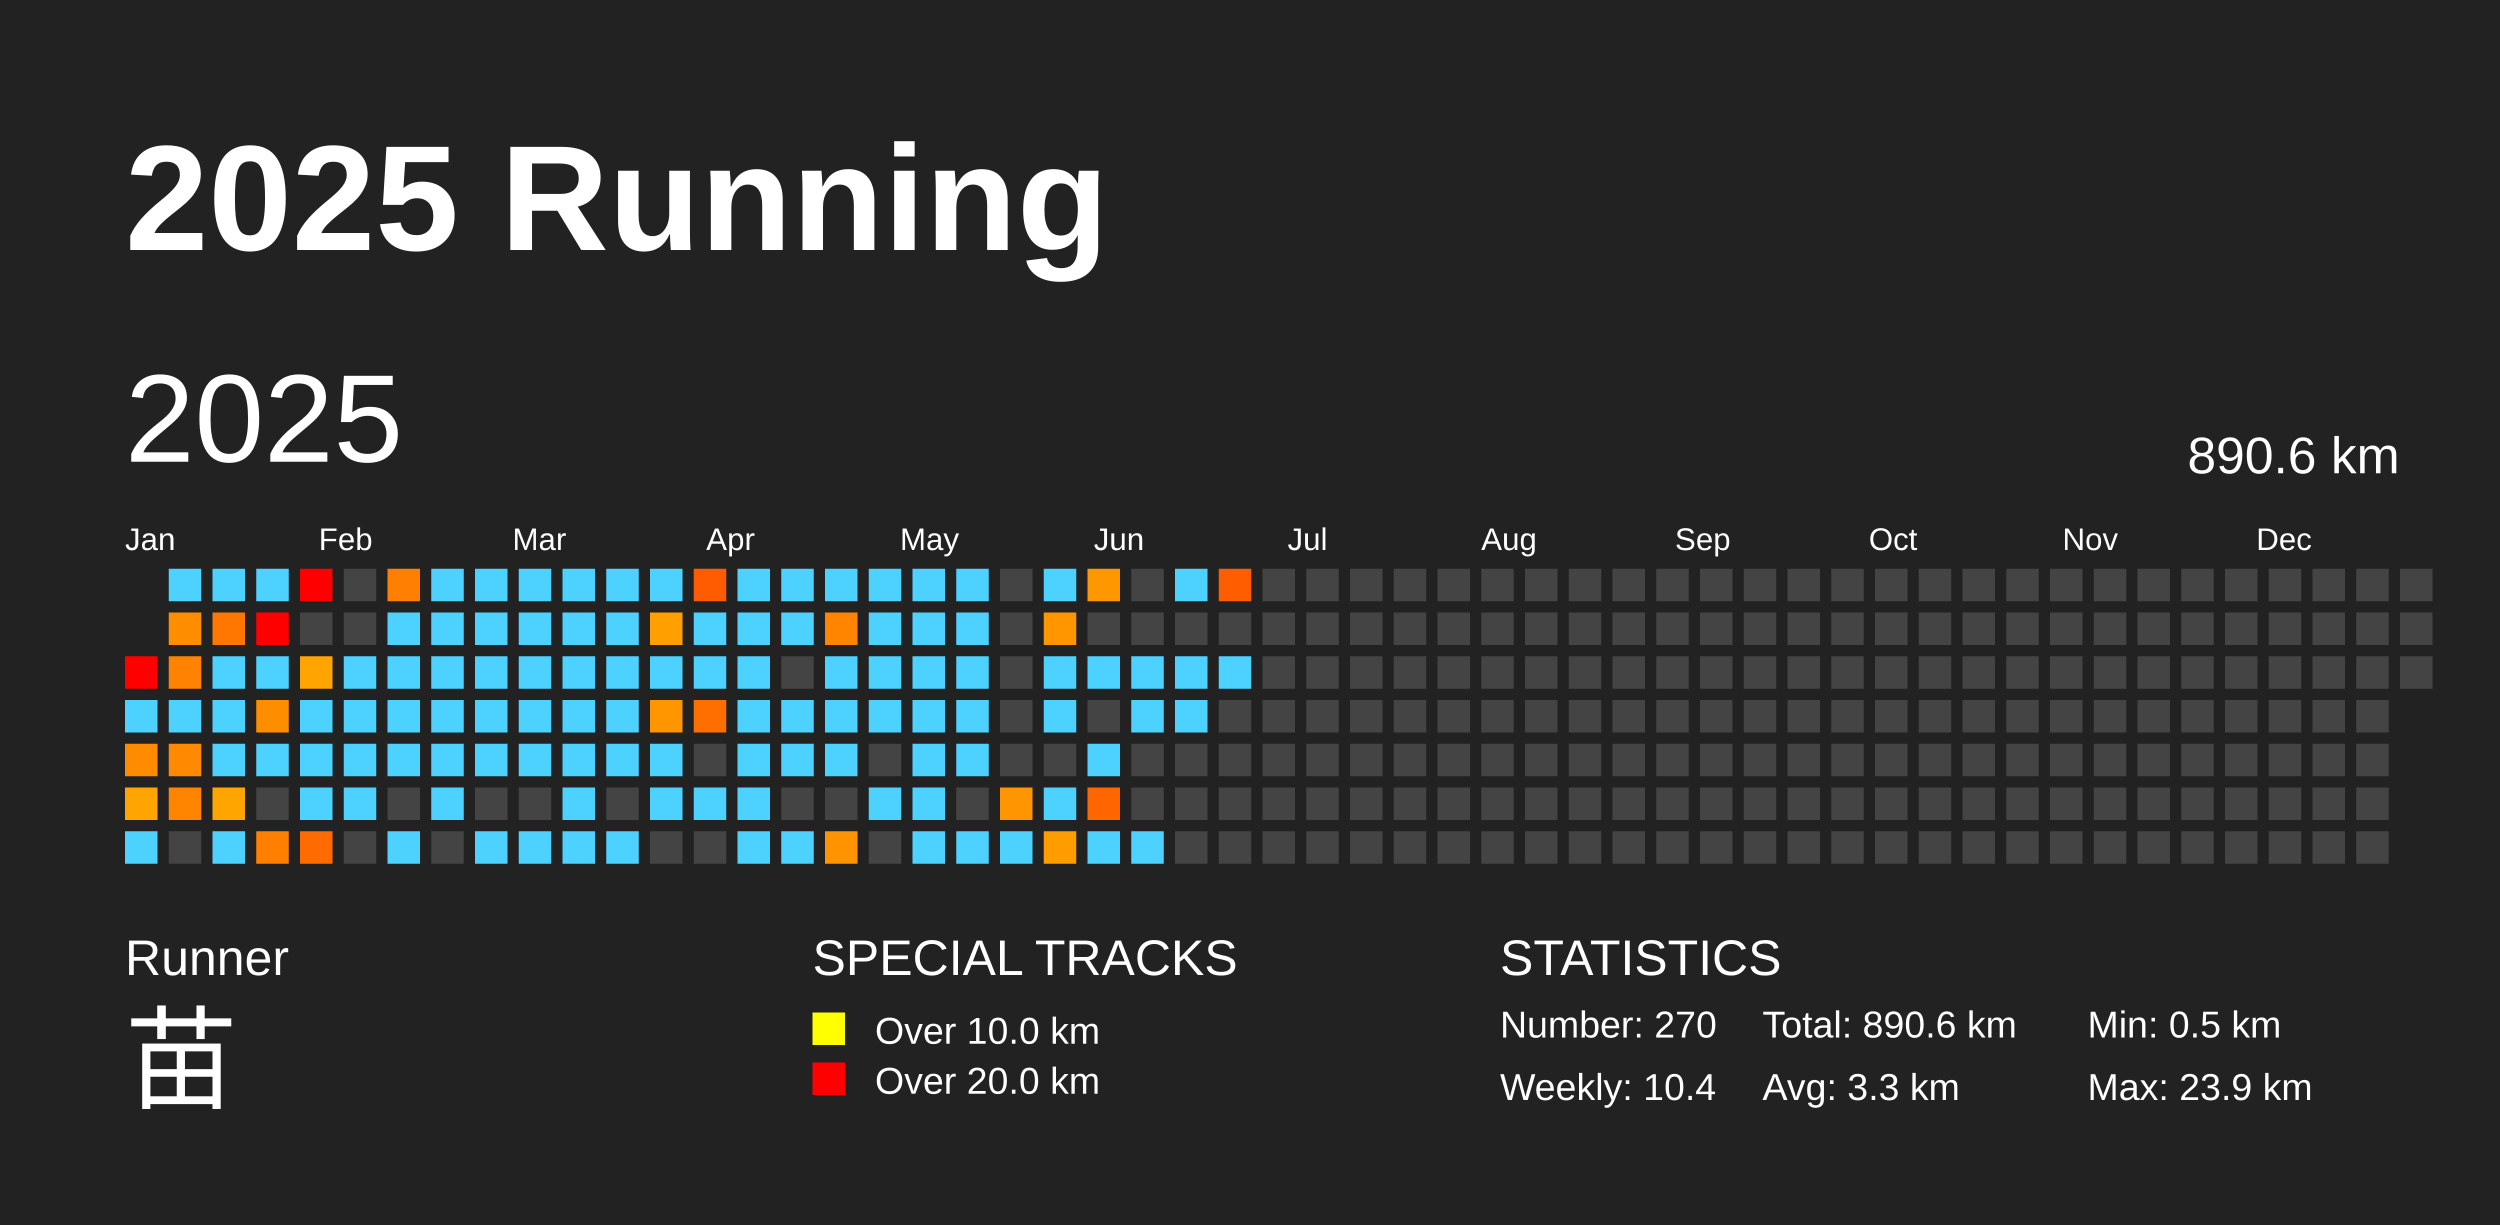
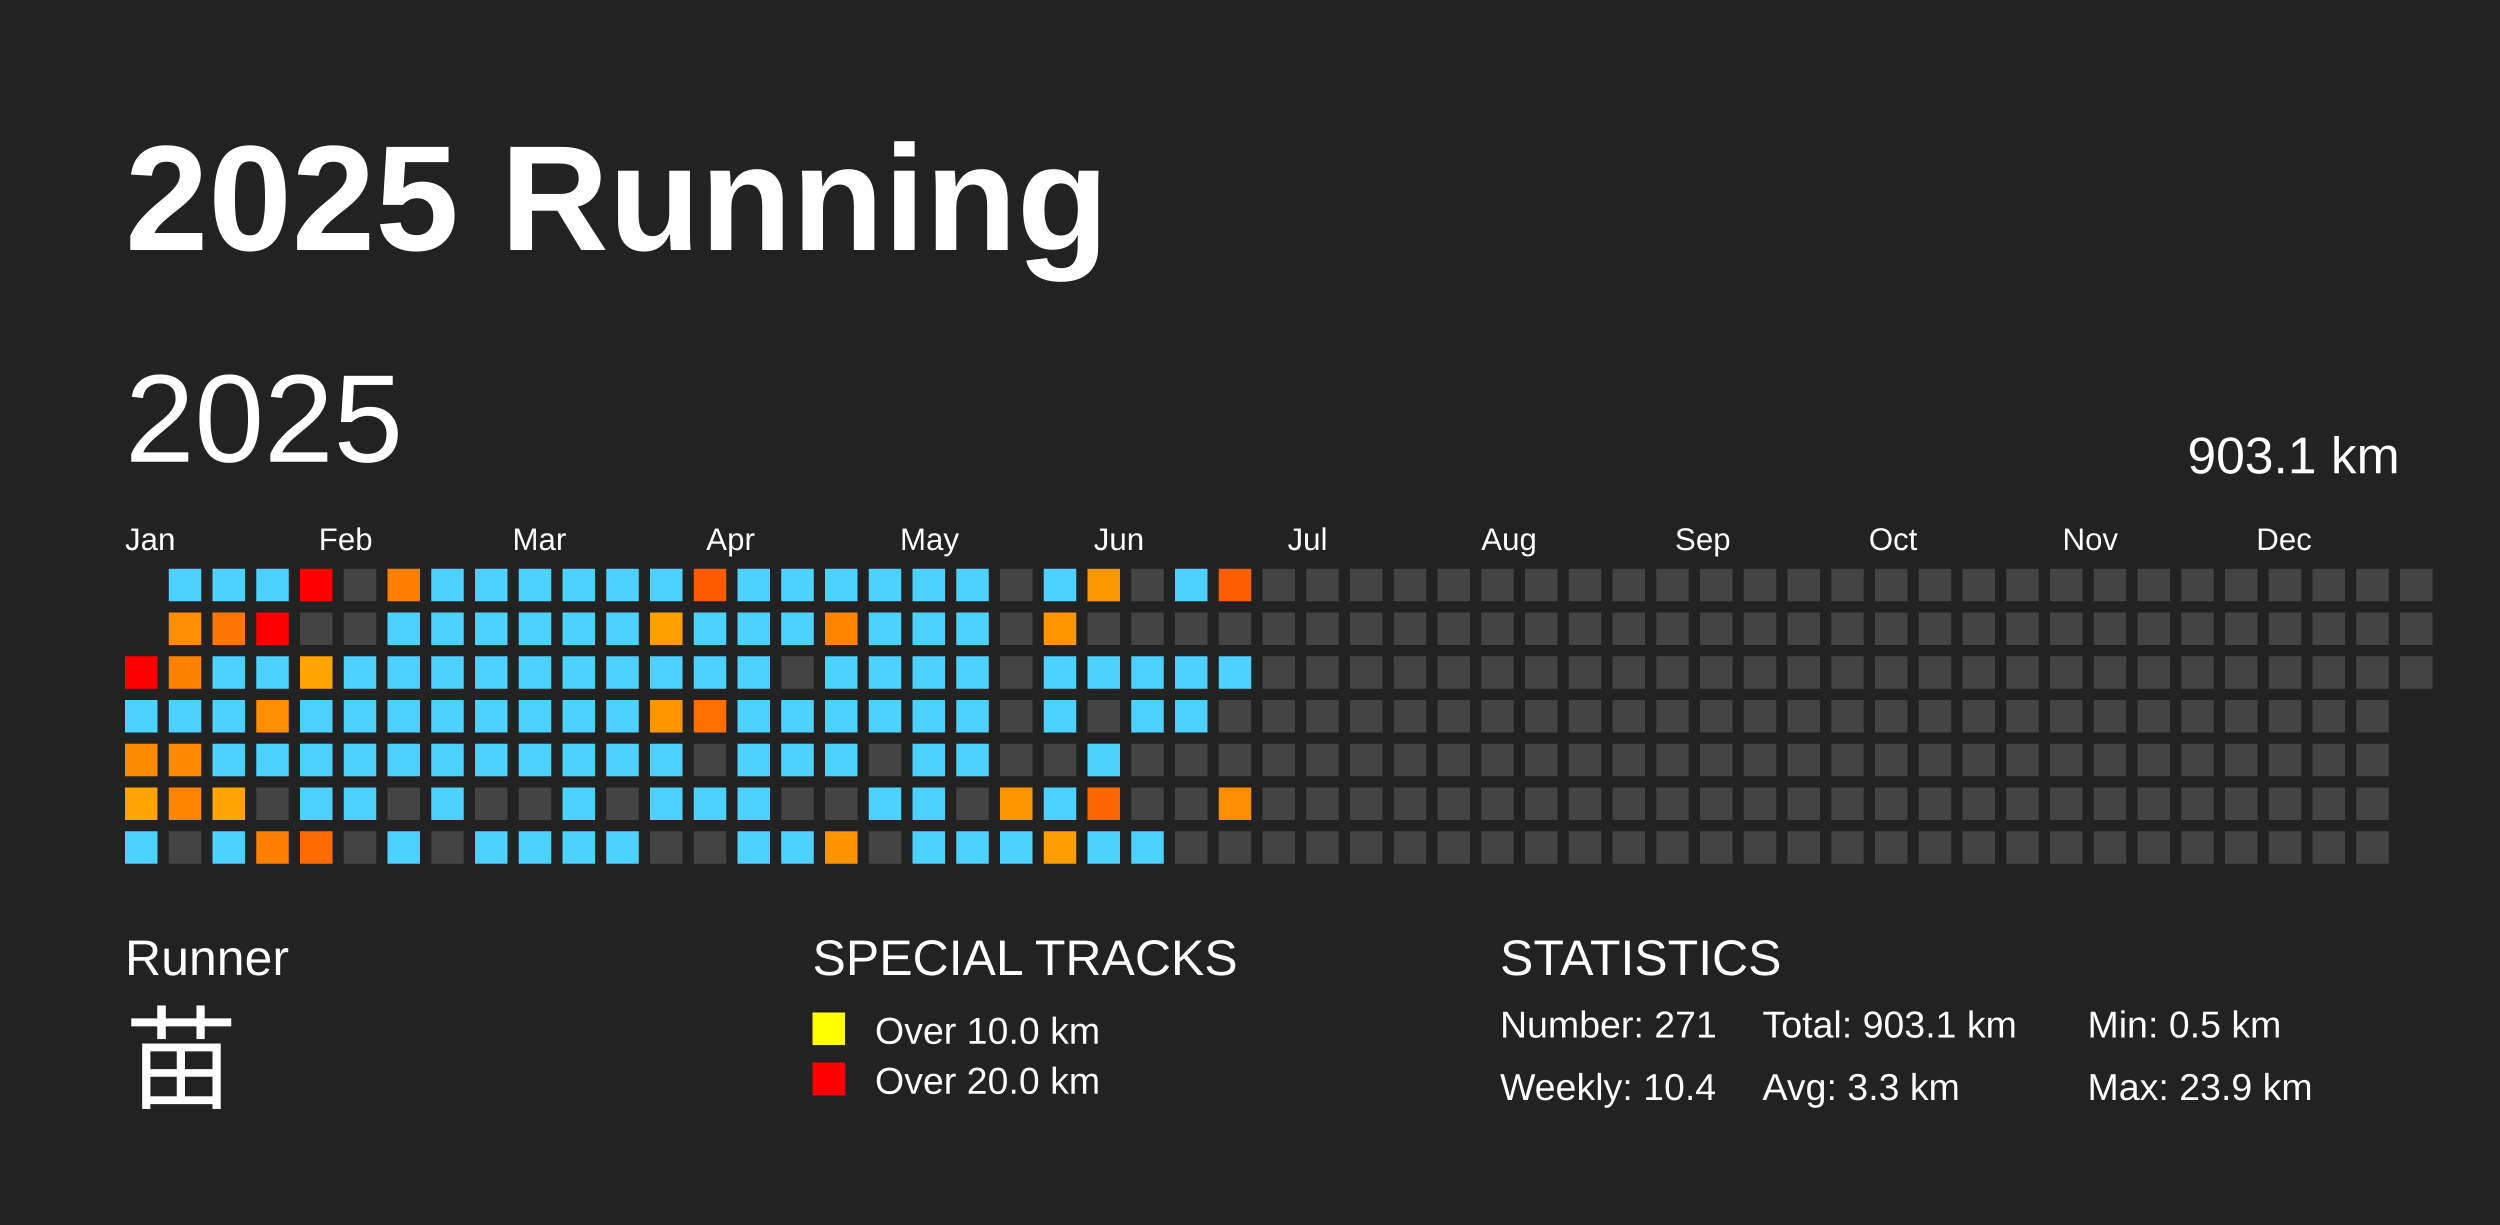
<svg xmlns="http://www.w3.org/2000/svg" baseProfile="full" height="98mm" version="1.1" viewBox="0,0,200,98" width="200mm">
  <defs />
  <rect fill="#222222" height="98" width="200" x="0" y="0" />
  <text fill="#FFFFFF" style="font-size:12px; font-family:Arial; font-weight:bold;" x="10" y="20">2025 Running</text>
  <text fill="#FFFFFF" style="font-size:4px; font-family:Arial" x="10" y="78">Runner</text>
  <text fill="#FFFFFF" style="font-size:9px; font-family:Arial" x="10" y="88">苗</text>
  <text fill="#FFFFFF" style="font-size:4px; font-family:Arial" x="65" y="78">SPECIAL TRACKS</text>
  <rect fill="yellow" height="2.6" width="2.6" x="65" y="81" />
  <text fill="#FFFFFF" style="font-size:3px; font-family:Arial" x="70" y="83.5">Over 10.0 km</text>
  <rect fill="red" height="2.6" width="2.6" x="65" y="85" />
  <text fill="#FFFFFF" style="font-size:3px; font-family:Arial" x="70" y="87.5">Over 20.0 km</text>
  <text fill="#FFFFFF" style="font-size:4px; font-family:Arial" x="120" y="78">STATISTICS</text>
-   <text fill="#FFFFFF" style="font-size:3px; font-family:Arial" x="120" y="83">Number: 270</text>
+   <text fill="#FFFFFF" style="font-size:3px; font-family:Arial" x="120" y="83">Number: 271</text>
  <text fill="#FFFFFF" style="font-size:3px; font-family:Arial" x="120" y="88">Weekly: 10.4</text>
-   <text fill="#FFFFFF" style="font-size:3px; font-family:Arial" x="141" y="83">Total: 890.6 km</text>
+   <text fill="#FFFFFF" style="font-size:3px; font-family:Arial" x="141" y="83">Total: 903.1 km</text>
  <text fill="#FFFFFF" style="font-size:3px; font-family:Arial" x="141" y="88">Avg: 3.3 km</text>
  <text fill="#FFFFFF" style="font-size:3px; font-family:Arial" x="167" y="83">Min: 0.5 km</text>
  <text fill="#FFFFFF" style="font-size:3px; font-family:Arial" x="167" y="88">Max: 23.9 km</text>
  <text dominant-baseline="hanging" fill="#FFFFFF" style="font-size:10.0px; font-family:Arial;" x="10" y="30">2025</text>
-   <text dominant-baseline="hanging" fill="#FFFFFF" style="font-size:4.125px; font-family:Arial;" x="175" y="35">890.6 km</text>
+   <text dominant-baseline="hanging" fill="#FFFFFF" style="font-size:4.125px; font-family:Arial;" x="175" y="35">903.1 km</text>
  <text fill="#FFFFFF" style="font-size:2.5px; font-family:Arial" x="10.0" y="44">Jan</text>
  <text fill="#FFFFFF" style="font-size:2.5px; font-family:Arial" x="25.5" y="44">Feb</text>
  <text fill="#FFFFFF" style="font-size:2.5px; font-family:Arial" x="41.0" y="44">Mar</text>
  <text fill="#FFFFFF" style="font-size:2.5px; font-family:Arial" x="56.5" y="44">Apr</text>
  <text fill="#FFFFFF" style="font-size:2.5px; font-family:Arial" x="72.0" y="44">May</text>
  <text fill="#FFFFFF" style="font-size:2.5px; font-family:Arial" x="87.5" y="44">Jun</text>
  <text fill="#FFFFFF" style="font-size:2.5px; font-family:Arial" x="103.0" y="44">Jul</text>
  <text fill="#FFFFFF" style="font-size:2.5px; font-family:Arial" x="118.5" y="44">Aug</text>
  <text fill="#FFFFFF" style="font-size:2.5px; font-family:Arial" x="134.0" y="44">Sep</text>
  <text fill="#FFFFFF" style="font-size:2.5px; font-family:Arial" x="149.5" y="44">Oct</text>
  <text fill="#FFFFFF" style="font-size:2.5px; font-family:Arial" x="165.0" y="44">Nov</text>
  <text fill="#FFFFFF" style="font-size:2.5px; font-family:Arial" x="180.5" y="44">Dec</text>
  <rect fill="red" height="2.6" width="2.6" x="10.0" y="52.5" />
  <rect fill="#4dd2ff" height="2.6" width="2.6" x="10.0" y="56.0" />
  <rect fill="#ff8c00" height="2.6" width="2.6" x="10.0" y="59.5" />
  <rect fill="#ffa400" height="2.6" width="2.6" x="10.0" y="63.0" />
  <rect fill="#4dd2ff" height="2.6" width="2.6" x="10.0" y="66.5" />
  <rect fill="#4dd2ff" height="2.6" width="2.6" x="13.5" y="45.5" />
  <rect fill="#ff8d00" height="2.6" width="2.6" x="13.5" y="49.0" />
  <rect fill="#ff8300" height="2.6" width="2.6" x="13.5" y="52.5" />
  <rect fill="#4dd2ff" height="2.6" width="2.6" x="13.5" y="56.0" />
  <rect fill="#ff8900" height="2.6" width="2.6" x="13.5" y="59.5" />
  <rect fill="#ff8400" height="2.6" width="2.6" x="13.5" y="63.0" />
  <rect fill="#444444" height="2.6" width="2.6" x="13.5" y="66.5" />
  <rect fill="#4dd2ff" height="2.6" width="2.6" x="17.0" y="45.5" />
  <rect fill="#ff7700" height="2.6" width="2.6" x="17.0" y="49.0" />
  <rect fill="#4dd2ff" height="2.6" width="2.6" x="17.0" y="52.5" />
  <rect fill="#4dd2ff" height="2.6" width="2.6" x="17.0" y="56.0" />
  <rect fill="#4dd2ff" height="2.6" width="2.6" x="17.0" y="59.5" />
  <rect fill="#ffa500" height="2.6" width="2.6" x="17.0" y="63.0" />
  <rect fill="#4dd2ff" height="2.6" width="2.6" x="17.0" y="66.5" />
  <rect fill="#4dd2ff" height="2.6" width="2.6" x="20.5" y="45.5" />
  <rect fill="red" height="2.6" width="2.6" x="20.5" y="49.0" />
  <rect fill="#4dd2ff" height="2.6" width="2.6" x="20.5" y="52.5" />
  <rect fill="#ff8d00" height="2.6" width="2.6" x="20.5" y="56.0" />
  <rect fill="#4dd2ff" height="2.6" width="2.6" x="20.5" y="59.5" />
  <rect fill="#444444" height="2.6" width="2.6" x="20.5" y="63.0" />
  <rect fill="#ff7f00" height="2.6" width="2.6" x="20.5" y="66.5" />
  <rect fill="red" height="2.6" width="2.6" x="24.0" y="45.5" />
  <rect fill="#444444" height="2.6" width="2.6" x="24.0" y="49.0" />
  <rect fill="#ffa400" height="2.6" width="2.6" x="24.0" y="52.5" />
  <rect fill="#4dd2ff" height="2.6" width="2.6" x="24.0" y="56.0" />
  <rect fill="#4dd2ff" height="2.6" width="2.6" x="24.0" y="59.5" />
  <rect fill="#4dd2ff" height="2.6" width="2.6" x="24.0" y="63.0" />
  <rect fill="#ff6b00" height="2.6" width="2.6" x="24.0" y="66.5" />
  <rect fill="#444444" height="2.6" width="2.6" x="27.5" y="45.5" />
  <rect fill="#444444" height="2.6" width="2.6" x="27.5" y="49.0" />
  <rect fill="#4dd2ff" height="2.6" width="2.6" x="27.5" y="52.5" />
  <rect fill="#4dd2ff" height="2.6" width="2.6" x="27.5" y="56.0" />
  <rect fill="#4dd2ff" height="2.6" width="2.6" x="27.5" y="59.5" />
  <rect fill="#4dd2ff" height="2.6" width="2.6" x="27.5" y="63.0" />
  <rect fill="#444444" height="2.6" width="2.6" x="27.5" y="66.5" />
  <rect fill="#ff8000" height="2.6" width="2.6" x="31.0" y="45.5" />
  <rect fill="#4dd2ff" height="2.6" width="2.6" x="31.0" y="49.0" />
  <rect fill="#4dd2ff" height="2.6" width="2.6" x="31.0" y="52.5" />
  <rect fill="#4dd2ff" height="2.6" width="2.6" x="31.0" y="56.0" />
  <rect fill="#4dd2ff" height="2.6" width="2.6" x="31.0" y="59.5" />
  <rect fill="#444444" height="2.6" width="2.6" x="31.0" y="63.0" />
  <rect fill="#4dd2ff" height="2.6" width="2.6" x="31.0" y="66.5" />
  <rect fill="#4dd2ff" height="2.6" width="2.6" x="34.5" y="45.5" />
  <rect fill="#4dd2ff" height="2.6" width="2.6" x="34.5" y="49.0" />
  <rect fill="#4dd2ff" height="2.6" width="2.6" x="34.5" y="52.5" />
  <rect fill="#4dd2ff" height="2.6" width="2.6" x="34.5" y="56.0" />
  <rect fill="#4dd2ff" height="2.6" width="2.6" x="34.5" y="59.5" />
  <rect fill="#4dd2ff" height="2.6" width="2.6" x="34.5" y="63.0" />
  <rect fill="#444444" height="2.6" width="2.6" x="34.5" y="66.5" />
  <rect fill="#4dd2ff" height="2.6" width="2.6" x="38.0" y="45.5" />
  <rect fill="#4dd2ff" height="2.6" width="2.6" x="38.0" y="49.0" />
  <rect fill="#4dd2ff" height="2.6" width="2.6" x="38.0" y="52.5" />
  <rect fill="#4dd2ff" height="2.6" width="2.6" x="38.0" y="56.0" />
  <rect fill="#4dd2ff" height="2.6" width="2.6" x="38.0" y="59.5" />
  <rect fill="#444444" height="2.6" width="2.6" x="38.0" y="63.0" />
  <rect fill="#4dd2ff" height="2.6" width="2.6" x="38.0" y="66.5" />
  <rect fill="#4dd2ff" height="2.6" width="2.6" x="41.5" y="45.5" />
  <rect fill="#4dd2ff" height="2.6" width="2.6" x="41.5" y="49.0" />
  <rect fill="#4dd2ff" height="2.6" width="2.6" x="41.5" y="52.5" />
  <rect fill="#4dd2ff" height="2.6" width="2.6" x="41.5" y="56.0" />
  <rect fill="#4dd2ff" height="2.6" width="2.6" x="41.5" y="59.5" />
  <rect fill="#444444" height="2.6" width="2.6" x="41.5" y="63.0" />
  <rect fill="#4dd2ff" height="2.6" width="2.6" x="41.5" y="66.5" />
  <rect fill="#4dd2ff" height="2.6" width="2.6" x="45.0" y="45.5" />
  <rect fill="#4dd2ff" height="2.6" width="2.6" x="45.0" y="49.0" />
  <rect fill="#4dd2ff" height="2.6" width="2.6" x="45.0" y="52.5" />
  <rect fill="#4dd2ff" height="2.6" width="2.6" x="45.0" y="56.0" />
  <rect fill="#4dd2ff" height="2.6" width="2.6" x="45.0" y="59.5" />
  <rect fill="#4dd2ff" height="2.6" width="2.6" x="45.0" y="63.0" />
  <rect fill="#4dd2ff" height="2.6" width="2.6" x="45.0" y="66.5" />
  <rect fill="#4dd2ff" height="2.6" width="2.6" x="48.5" y="45.5" />
  <rect fill="#4dd2ff" height="2.6" width="2.6" x="48.5" y="49.0" />
  <rect fill="#4dd2ff" height="2.6" width="2.6" x="48.5" y="52.5" />
  <rect fill="#4dd2ff" height="2.6" width="2.6" x="48.5" y="56.0" />
  <rect fill="#4dd2ff" height="2.6" width="2.6" x="48.5" y="59.5" />
  <rect fill="#444444" height="2.6" width="2.6" x="48.5" y="63.0" />
  <rect fill="#4dd2ff" height="2.6" width="2.6" x="48.5" y="66.5" />
  <rect fill="#4dd2ff" height="2.6" width="2.6" x="52.0" y="45.5" />
  <rect fill="#ff9f00" height="2.6" width="2.6" x="52.0" y="49.0" />
  <rect fill="#4dd2ff" height="2.6" width="2.6" x="52.0" y="52.5" />
  <rect fill="#ff9600" height="2.6" width="2.6" x="52.0" y="56.0" />
  <rect fill="#4dd2ff" height="2.6" width="2.6" x="52.0" y="59.5" />
  <rect fill="#4dd2ff" height="2.6" width="2.6" x="52.0" y="63.0" />
  <rect fill="#444444" height="2.6" width="2.6" x="52.0" y="66.5" />
  <rect fill="#ff5b00" height="2.6" width="2.6" x="55.5" y="45.5" />
  <rect fill="#4dd2ff" height="2.6" width="2.6" x="55.5" y="49.0" />
  <rect fill="#4dd2ff" height="2.6" width="2.6" x="55.5" y="52.5" />
  <rect fill="#ff6f00" height="2.6" width="2.6" x="55.5" y="56.0" />
  <rect fill="#444444" height="2.6" width="2.6" x="55.5" y="59.5" />
  <rect fill="#4dd2ff" height="2.6" width="2.6" x="55.5" y="63.0" />
  <rect fill="#444444" height="2.6" width="2.6" x="55.5" y="66.5" />
  <rect fill="#4dd2ff" height="2.6" width="2.6" x="59.0" y="45.5" />
  <rect fill="#4dd2ff" height="2.6" width="2.6" x="59.0" y="49.0" />
  <rect fill="#4dd2ff" height="2.6" width="2.6" x="59.0" y="52.5" />
  <rect fill="#4dd2ff" height="2.6" width="2.6" x="59.0" y="56.0" />
  <rect fill="#4dd2ff" height="2.6" width="2.6" x="59.0" y="59.5" />
  <rect fill="#4dd2ff" height="2.6" width="2.6" x="59.0" y="63.0" />
  <rect fill="#4dd2ff" height="2.6" width="2.6" x="59.0" y="66.5" />
  <rect fill="#4dd2ff" height="2.6" width="2.6" x="62.5" y="45.5" />
  <rect fill="#4dd2ff" height="2.6" width="2.6" x="62.5" y="49.0" />
  <rect fill="#444444" height="2.6" width="2.6" x="62.5" y="52.5" />
  <rect fill="#4dd2ff" height="2.6" width="2.6" x="62.5" y="56.0" />
  <rect fill="#4dd2ff" height="2.6" width="2.6" x="62.5" y="59.5" />
  <rect fill="#444444" height="2.6" width="2.6" x="62.5" y="63.0" />
  <rect fill="#4dd2ff" height="2.6" width="2.6" x="62.5" y="66.5" />
  <rect fill="#4dd2ff" height="2.6" width="2.6" x="66.0" y="45.5" />
  <rect fill="#ff8400" height="2.6" width="2.6" x="66.0" y="49.0" />
  <rect fill="#4dd2ff" height="2.6" width="2.6" x="66.0" y="52.5" />
  <rect fill="#4dd2ff" height="2.6" width="2.6" x="66.0" y="56.0" />
  <rect fill="#4dd2ff" height="2.6" width="2.6" x="66.0" y="59.5" />
  <rect fill="#444444" height="2.6" width="2.6" x="66.0" y="63.0" />
  <rect fill="#ff9300" height="2.6" width="2.6" x="66.0" y="66.5" />
  <rect fill="#4dd2ff" height="2.6" width="2.6" x="69.5" y="45.5" />
  <rect fill="#4dd2ff" height="2.6" width="2.6" x="69.5" y="49.0" />
  <rect fill="#4dd2ff" height="2.6" width="2.6" x="69.5" y="52.5" />
  <rect fill="#4dd2ff" height="2.6" width="2.6" x="69.5" y="56.0" />
  <rect fill="#444444" height="2.6" width="2.6" x="69.5" y="59.5" />
  <rect fill="#4dd2ff" height="2.6" width="2.6" x="69.5" y="63.0" />
  <rect fill="#444444" height="2.6" width="2.6" x="69.5" y="66.5" />
  <rect fill="#4dd2ff" height="2.6" width="2.6" x="73.0" y="45.5" />
  <rect fill="#4dd2ff" height="2.6" width="2.6" x="73.0" y="49.0" />
  <rect fill="#4dd2ff" height="2.6" width="2.6" x="73.0" y="52.5" />
  <rect fill="#4dd2ff" height="2.6" width="2.6" x="73.0" y="56.0" />
  <rect fill="#4dd2ff" height="2.6" width="2.6" x="73.0" y="59.5" />
  <rect fill="#4dd2ff" height="2.6" width="2.6" x="73.0" y="63.0" />
  <rect fill="#4dd2ff" height="2.6" width="2.6" x="73.0" y="66.5" />
  <rect fill="#4dd2ff" height="2.6" width="2.6" x="76.5" y="45.5" />
  <rect fill="#4dd2ff" height="2.6" width="2.6" x="76.5" y="49.0" />
  <rect fill="#4dd2ff" height="2.6" width="2.6" x="76.5" y="52.5" />
  <rect fill="#4dd2ff" height="2.6" width="2.6" x="76.5" y="56.0" />
  <rect fill="#4dd2ff" height="2.6" width="2.6" x="76.5" y="59.5" />
  <rect fill="#444444" height="2.6" width="2.6" x="76.5" y="63.0" />
  <rect fill="#4dd2ff" height="2.6" width="2.6" x="76.5" y="66.5" />
  <rect fill="#444444" height="2.6" width="2.6" x="80.0" y="45.5" />
  <rect fill="#444444" height="2.6" width="2.6" x="80.0" y="49.0" />
  <rect fill="#444444" height="2.6" width="2.6" x="80.0" y="52.5" />
  <rect fill="#444444" height="2.6" width="2.6" x="80.0" y="56.0" />
  <rect fill="#444444" height="2.6" width="2.6" x="80.0" y="59.5" />
  <rect fill="#ff9500" height="2.6" width="2.6" x="80.0" y="63.0" />
  <rect fill="#4dd2ff" height="2.6" width="2.6" x="80.0" y="66.5" />
  <rect fill="#4dd2ff" height="2.6" width="2.6" x="83.5" y="45.5" />
  <rect fill="#ff9600" height="2.6" width="2.6" x="83.5" y="49.0" />
  <rect fill="#4dd2ff" height="2.6" width="2.6" x="83.5" y="52.5" />
  <rect fill="#4dd2ff" height="2.6" width="2.6" x="83.5" y="56.0" />
  <rect fill="#444444" height="2.6" width="2.6" x="83.5" y="59.5" />
  <rect fill="#4dd2ff" height="2.6" width="2.6" x="83.5" y="63.0" />
  <rect fill="#ff9c00" height="2.6" width="2.6" x="83.5" y="66.5" />
  <rect fill="#ff9700" height="2.6" width="2.6" x="87.0" y="45.5" />
  <rect fill="#444444" height="2.6" width="2.6" x="87.0" y="49.0" />
  <rect fill="#4dd2ff" height="2.6" width="2.6" x="87.0" y="52.5" />
  <rect fill="#444444" height="2.6" width="2.6" x="87.0" y="56.0" />
  <rect fill="#4dd2ff" height="2.6" width="2.6" x="87.0" y="59.5" />
  <rect fill="#ff6600" height="2.6" width="2.6" x="87.0" y="63.0" />
  <rect fill="#4dd2ff" height="2.6" width="2.6" x="87.0" y="66.5" />
  <rect fill="#444444" height="2.6" width="2.6" x="90.5" y="45.5" />
  <rect fill="#444444" height="2.6" width="2.6" x="90.5" y="49.0" />
  <rect fill="#4dd2ff" height="2.6" width="2.6" x="90.5" y="52.5" />
  <rect fill="#4dd2ff" height="2.6" width="2.6" x="90.5" y="56.0" />
  <rect fill="#444444" height="2.6" width="2.6" x="90.5" y="59.5" />
  <rect fill="#444444" height="2.6" width="2.6" x="90.5" y="63.0" />
  <rect fill="#4dd2ff" height="2.6" width="2.6" x="90.5" y="66.5" />
  <rect fill="#4dd2ff" height="2.6" width="2.6" x="94.0" y="45.5" />
  <rect fill="#444444" height="2.6" width="2.6" x="94.0" y="49.0" />
  <rect fill="#4dd2ff" height="2.6" width="2.6" x="94.0" y="52.5" />
  <rect fill="#4dd2ff" height="2.6" width="2.6" x="94.0" y="56.0" />
  <rect fill="#444444" height="2.6" width="2.6" x="94.0" y="59.5" />
  <rect fill="#444444" height="2.6" width="2.6" x="94.0" y="63.0" />
  <rect fill="#444444" height="2.6" width="2.6" x="94.0" y="66.5" />
  <rect fill="#ff5d00" height="2.6" width="2.6" x="97.5" y="45.5" />
  <rect fill="#444444" height="2.6" width="2.6" x="97.5" y="49.0" />
  <rect fill="#4dd2ff" height="2.6" width="2.6" x="97.5" y="52.5" />
  <rect fill="#444444" height="2.6" width="2.6" x="97.5" y="56.0" />
  <rect fill="#444444" height="2.6" width="2.6" x="97.5" y="59.5" />
-   <rect fill="#444444" height="2.6" width="2.6" x="97.5" y="63.0" />
+   <rect fill="#ff8d00" height="2.6" width="2.6" x="97.5" y="63.0" />
  <rect fill="#444444" height="2.6" width="2.6" x="97.5" y="66.5" />
  <rect fill="#444444" height="2.6" width="2.6" x="101.0" y="45.5" />
  <rect fill="#444444" height="2.6" width="2.6" x="101.0" y="49.0" />
  <rect fill="#444444" height="2.6" width="2.6" x="101.0" y="52.5" />
  <rect fill="#444444" height="2.6" width="2.6" x="101.0" y="56.0" />
  <rect fill="#444444" height="2.6" width="2.6" x="101.0" y="59.5" />
  <rect fill="#444444" height="2.6" width="2.6" x="101.0" y="63.0" />
  <rect fill="#444444" height="2.6" width="2.6" x="101.0" y="66.5" />
  <rect fill="#444444" height="2.6" width="2.6" x="104.5" y="45.5" />
  <rect fill="#444444" height="2.6" width="2.6" x="104.5" y="49.0" />
  <rect fill="#444444" height="2.6" width="2.6" x="104.5" y="52.5" />
  <rect fill="#444444" height="2.6" width="2.6" x="104.5" y="56.0" />
  <rect fill="#444444" height="2.6" width="2.6" x="104.5" y="59.5" />
  <rect fill="#444444" height="2.6" width="2.6" x="104.5" y="63.0" />
  <rect fill="#444444" height="2.6" width="2.6" x="104.5" y="66.5" />
  <rect fill="#444444" height="2.6" width="2.6" x="108.0" y="45.5" />
  <rect fill="#444444" height="2.6" width="2.6" x="108.0" y="49.0" />
  <rect fill="#444444" height="2.6" width="2.6" x="108.0" y="52.5" />
  <rect fill="#444444" height="2.6" width="2.6" x="108.0" y="56.0" />
  <rect fill="#444444" height="2.6" width="2.6" x="108.0" y="59.5" />
  <rect fill="#444444" height="2.6" width="2.6" x="108.0" y="63.0" />
  <rect fill="#444444" height="2.6" width="2.6" x="108.0" y="66.5" />
  <rect fill="#444444" height="2.6" width="2.6" x="111.5" y="45.5" />
  <rect fill="#444444" height="2.6" width="2.6" x="111.5" y="49.0" />
  <rect fill="#444444" height="2.6" width="2.6" x="111.5" y="52.5" />
  <rect fill="#444444" height="2.6" width="2.6" x="111.5" y="56.0" />
  <rect fill="#444444" height="2.6" width="2.6" x="111.5" y="59.5" />
  <rect fill="#444444" height="2.6" width="2.6" x="111.5" y="63.0" />
  <rect fill="#444444" height="2.6" width="2.6" x="111.5" y="66.5" />
  <rect fill="#444444" height="2.6" width="2.6" x="115.0" y="45.5" />
  <rect fill="#444444" height="2.6" width="2.6" x="115.0" y="49.0" />
  <rect fill="#444444" height="2.6" width="2.6" x="115.0" y="52.5" />
  <rect fill="#444444" height="2.6" width="2.6" x="115.0" y="56.0" />
  <rect fill="#444444" height="2.6" width="2.6" x="115.0" y="59.5" />
  <rect fill="#444444" height="2.6" width="2.6" x="115.0" y="63.0" />
  <rect fill="#444444" height="2.6" width="2.6" x="115.0" y="66.5" />
  <rect fill="#444444" height="2.6" width="2.6" x="118.5" y="45.5" />
  <rect fill="#444444" height="2.6" width="2.6" x="118.5" y="49.0" />
  <rect fill="#444444" height="2.6" width="2.6" x="118.5" y="52.5" />
  <rect fill="#444444" height="2.6" width="2.6" x="118.5" y="56.0" />
  <rect fill="#444444" height="2.6" width="2.6" x="118.5" y="59.5" />
  <rect fill="#444444" height="2.6" width="2.6" x="118.5" y="63.0" />
  <rect fill="#444444" height="2.6" width="2.6" x="118.5" y="66.5" />
  <rect fill="#444444" height="2.6" width="2.6" x="122.0" y="45.5" />
  <rect fill="#444444" height="2.6" width="2.6" x="122.0" y="49.0" />
  <rect fill="#444444" height="2.6" width="2.6" x="122.0" y="52.5" />
  <rect fill="#444444" height="2.6" width="2.6" x="122.0" y="56.0" />
  <rect fill="#444444" height="2.6" width="2.6" x="122.0" y="59.5" />
  <rect fill="#444444" height="2.6" width="2.6" x="122.0" y="63.0" />
  <rect fill="#444444" height="2.6" width="2.6" x="122.0" y="66.5" />
  <rect fill="#444444" height="2.6" width="2.6" x="125.5" y="45.5" />
  <rect fill="#444444" height="2.6" width="2.6" x="125.5" y="49.0" />
  <rect fill="#444444" height="2.6" width="2.6" x="125.5" y="52.5" />
  <rect fill="#444444" height="2.6" width="2.6" x="125.5" y="56.0" />
  <rect fill="#444444" height="2.6" width="2.6" x="125.5" y="59.5" />
  <rect fill="#444444" height="2.6" width="2.6" x="125.5" y="63.0" />
  <rect fill="#444444" height="2.6" width="2.6" x="125.5" y="66.5" />
  <rect fill="#444444" height="2.6" width="2.6" x="129.0" y="45.5" />
  <rect fill="#444444" height="2.6" width="2.6" x="129.0" y="49.0" />
  <rect fill="#444444" height="2.6" width="2.6" x="129.0" y="52.5" />
  <rect fill="#444444" height="2.6" width="2.6" x="129.0" y="56.0" />
  <rect fill="#444444" height="2.6" width="2.6" x="129.0" y="59.5" />
  <rect fill="#444444" height="2.6" width="2.6" x="129.0" y="63.0" />
  <rect fill="#444444" height="2.6" width="2.6" x="129.0" y="66.5" />
  <rect fill="#444444" height="2.6" width="2.6" x="132.5" y="45.5" />
  <rect fill="#444444" height="2.6" width="2.6" x="132.5" y="49.0" />
  <rect fill="#444444" height="2.6" width="2.6" x="132.5" y="52.5" />
  <rect fill="#444444" height="2.6" width="2.6" x="132.5" y="56.0" />
  <rect fill="#444444" height="2.6" width="2.6" x="132.5" y="59.5" />
  <rect fill="#444444" height="2.6" width="2.6" x="132.5" y="63.0" />
  <rect fill="#444444" height="2.6" width="2.6" x="132.5" y="66.5" />
  <rect fill="#444444" height="2.6" width="2.6" x="136.0" y="45.5" />
  <rect fill="#444444" height="2.6" width="2.6" x="136.0" y="49.0" />
  <rect fill="#444444" height="2.6" width="2.6" x="136.0" y="52.5" />
  <rect fill="#444444" height="2.6" width="2.6" x="136.0" y="56.0" />
  <rect fill="#444444" height="2.6" width="2.6" x="136.0" y="59.5" />
  <rect fill="#444444" height="2.6" width="2.6" x="136.0" y="63.0" />
  <rect fill="#444444" height="2.6" width="2.6" x="136.0" y="66.5" />
  <rect fill="#444444" height="2.6" width="2.6" x="139.5" y="45.5" />
  <rect fill="#444444" height="2.6" width="2.6" x="139.5" y="49.0" />
  <rect fill="#444444" height="2.6" width="2.6" x="139.5" y="52.5" />
  <rect fill="#444444" height="2.6" width="2.6" x="139.5" y="56.0" />
  <rect fill="#444444" height="2.6" width="2.6" x="139.5" y="59.5" />
  <rect fill="#444444" height="2.6" width="2.6" x="139.5" y="63.0" />
  <rect fill="#444444" height="2.6" width="2.6" x="139.5" y="66.5" />
  <rect fill="#444444" height="2.6" width="2.6" x="143.0" y="45.5" />
  <rect fill="#444444" height="2.6" width="2.6" x="143.0" y="49.0" />
  <rect fill="#444444" height="2.6" width="2.6" x="143.0" y="52.5" />
  <rect fill="#444444" height="2.6" width="2.6" x="143.0" y="56.0" />
  <rect fill="#444444" height="2.6" width="2.6" x="143.0" y="59.5" />
  <rect fill="#444444" height="2.6" width="2.6" x="143.0" y="63.0" />
  <rect fill="#444444" height="2.6" width="2.6" x="143.0" y="66.5" />
  <rect fill="#444444" height="2.6" width="2.6" x="146.5" y="45.5" />
  <rect fill="#444444" height="2.6" width="2.6" x="146.5" y="49.0" />
  <rect fill="#444444" height="2.6" width="2.6" x="146.5" y="52.5" />
  <rect fill="#444444" height="2.6" width="2.6" x="146.5" y="56.0" />
  <rect fill="#444444" height="2.6" width="2.6" x="146.5" y="59.5" />
  <rect fill="#444444" height="2.6" width="2.6" x="146.5" y="63.0" />
  <rect fill="#444444" height="2.6" width="2.6" x="146.5" y="66.5" />
  <rect fill="#444444" height="2.6" width="2.6" x="150.0" y="45.5" />
  <rect fill="#444444" height="2.6" width="2.6" x="150.0" y="49.0" />
  <rect fill="#444444" height="2.6" width="2.6" x="150.0" y="52.5" />
  <rect fill="#444444" height="2.6" width="2.6" x="150.0" y="56.0" />
  <rect fill="#444444" height="2.6" width="2.6" x="150.0" y="59.5" />
  <rect fill="#444444" height="2.6" width="2.6" x="150.0" y="63.0" />
  <rect fill="#444444" height="2.6" width="2.6" x="150.0" y="66.5" />
  <rect fill="#444444" height="2.6" width="2.6" x="153.5" y="45.5" />
  <rect fill="#444444" height="2.6" width="2.6" x="153.5" y="49.0" />
  <rect fill="#444444" height="2.6" width="2.6" x="153.5" y="52.5" />
  <rect fill="#444444" height="2.6" width="2.6" x="153.5" y="56.0" />
  <rect fill="#444444" height="2.6" width="2.6" x="153.5" y="59.5" />
  <rect fill="#444444" height="2.6" width="2.6" x="153.5" y="63.0" />
  <rect fill="#444444" height="2.6" width="2.6" x="153.5" y="66.5" />
  <rect fill="#444444" height="2.6" width="2.6" x="157.0" y="45.5" />
  <rect fill="#444444" height="2.6" width="2.6" x="157.0" y="49.0" />
  <rect fill="#444444" height="2.6" width="2.6" x="157.0" y="52.5" />
  <rect fill="#444444" height="2.6" width="2.6" x="157.0" y="56.0" />
  <rect fill="#444444" height="2.6" width="2.6" x="157.0" y="59.5" />
  <rect fill="#444444" height="2.6" width="2.6" x="157.0" y="63.0" />
  <rect fill="#444444" height="2.6" width="2.6" x="157.0" y="66.5" />
  <rect fill="#444444" height="2.6" width="2.6" x="160.5" y="45.5" />
  <rect fill="#444444" height="2.6" width="2.6" x="160.5" y="49.0" />
  <rect fill="#444444" height="2.6" width="2.6" x="160.5" y="52.5" />
  <rect fill="#444444" height="2.6" width="2.6" x="160.5" y="56.0" />
  <rect fill="#444444" height="2.6" width="2.6" x="160.5" y="59.5" />
  <rect fill="#444444" height="2.6" width="2.6" x="160.5" y="63.0" />
  <rect fill="#444444" height="2.6" width="2.6" x="160.5" y="66.5" />
  <rect fill="#444444" height="2.6" width="2.6" x="164.0" y="45.5" />
  <rect fill="#444444" height="2.6" width="2.6" x="164.0" y="49.0" />
  <rect fill="#444444" height="2.6" width="2.6" x="164.0" y="52.5" />
  <rect fill="#444444" height="2.6" width="2.6" x="164.0" y="56.0" />
  <rect fill="#444444" height="2.6" width="2.6" x="164.0" y="59.5" />
  <rect fill="#444444" height="2.6" width="2.6" x="164.0" y="63.0" />
  <rect fill="#444444" height="2.6" width="2.6" x="164.0" y="66.5" />
  <rect fill="#444444" height="2.6" width="2.6" x="167.5" y="45.5" />
  <rect fill="#444444" height="2.6" width="2.6" x="167.5" y="49.0" />
  <rect fill="#444444" height="2.6" width="2.6" x="167.5" y="52.5" />
  <rect fill="#444444" height="2.6" width="2.6" x="167.5" y="56.0" />
  <rect fill="#444444" height="2.6" width="2.6" x="167.5" y="59.5" />
  <rect fill="#444444" height="2.6" width="2.6" x="167.5" y="63.0" />
  <rect fill="#444444" height="2.6" width="2.6" x="167.5" y="66.5" />
  <rect fill="#444444" height="2.6" width="2.6" x="171.0" y="45.5" />
  <rect fill="#444444" height="2.6" width="2.6" x="171.0" y="49.0" />
  <rect fill="#444444" height="2.6" width="2.6" x="171.0" y="52.5" />
  <rect fill="#444444" height="2.6" width="2.6" x="171.0" y="56.0" />
  <rect fill="#444444" height="2.6" width="2.6" x="171.0" y="59.5" />
  <rect fill="#444444" height="2.6" width="2.6" x="171.0" y="63.0" />
  <rect fill="#444444" height="2.6" width="2.6" x="171.0" y="66.5" />
  <rect fill="#444444" height="2.6" width="2.6" x="174.5" y="45.5" />
  <rect fill="#444444" height="2.6" width="2.6" x="174.5" y="49.0" />
  <rect fill="#444444" height="2.6" width="2.6" x="174.5" y="52.5" />
  <rect fill="#444444" height="2.6" width="2.6" x="174.5" y="56.0" />
  <rect fill="#444444" height="2.6" width="2.6" x="174.5" y="59.5" />
  <rect fill="#444444" height="2.6" width="2.6" x="174.5" y="63.0" />
  <rect fill="#444444" height="2.6" width="2.6" x="174.5" y="66.5" />
  <rect fill="#444444" height="2.6" width="2.6" x="178.0" y="45.5" />
  <rect fill="#444444" height="2.6" width="2.6" x="178.0" y="49.0" />
  <rect fill="#444444" height="2.6" width="2.6" x="178.0" y="52.5" />
  <rect fill="#444444" height="2.6" width="2.6" x="178.0" y="56.0" />
  <rect fill="#444444" height="2.6" width="2.6" x="178.0" y="59.5" />
  <rect fill="#444444" height="2.6" width="2.6" x="178.0" y="63.0" />
  <rect fill="#444444" height="2.6" width="2.6" x="178.0" y="66.5" />
  <rect fill="#444444" height="2.6" width="2.6" x="181.5" y="45.5" />
  <rect fill="#444444" height="2.6" width="2.6" x="181.5" y="49.0" />
  <rect fill="#444444" height="2.6" width="2.6" x="181.5" y="52.5" />
  <rect fill="#444444" height="2.6" width="2.6" x="181.5" y="56.0" />
  <rect fill="#444444" height="2.6" width="2.6" x="181.5" y="59.5" />
  <rect fill="#444444" height="2.6" width="2.6" x="181.5" y="63.0" />
  <rect fill="#444444" height="2.6" width="2.6" x="181.5" y="66.5" />
  <rect fill="#444444" height="2.6" width="2.6" x="185.0" y="45.5" />
  <rect fill="#444444" height="2.6" width="2.6" x="185.0" y="49.0" />
  <rect fill="#444444" height="2.6" width="2.6" x="185.0" y="52.5" />
  <rect fill="#444444" height="2.6" width="2.6" x="185.0" y="56.0" />
  <rect fill="#444444" height="2.6" width="2.6" x="185.0" y="59.5" />
  <rect fill="#444444" height="2.6" width="2.6" x="185.0" y="63.0" />
  <rect fill="#444444" height="2.6" width="2.6" x="185.0" y="66.5" />
  <rect fill="#444444" height="2.6" width="2.6" x="188.5" y="45.5" />
  <rect fill="#444444" height="2.6" width="2.6" x="188.5" y="49.0" />
  <rect fill="#444444" height="2.6" width="2.6" x="188.5" y="52.5" />
  <rect fill="#444444" height="2.6" width="2.6" x="188.5" y="56.0" />
  <rect fill="#444444" height="2.6" width="2.6" x="188.5" y="59.5" />
  <rect fill="#444444" height="2.6" width="2.6" x="188.5" y="63.0" />
  <rect fill="#444444" height="2.6" width="2.6" x="188.5" y="66.5" />
  <rect fill="#444444" height="2.6" width="2.6" x="192.0" y="45.5" />
  <rect fill="#444444" height="2.6" width="2.6" x="192.0" y="49.0" />
  <rect fill="#444444" height="2.6" width="2.6" x="192.0" y="52.5" />
</svg>
